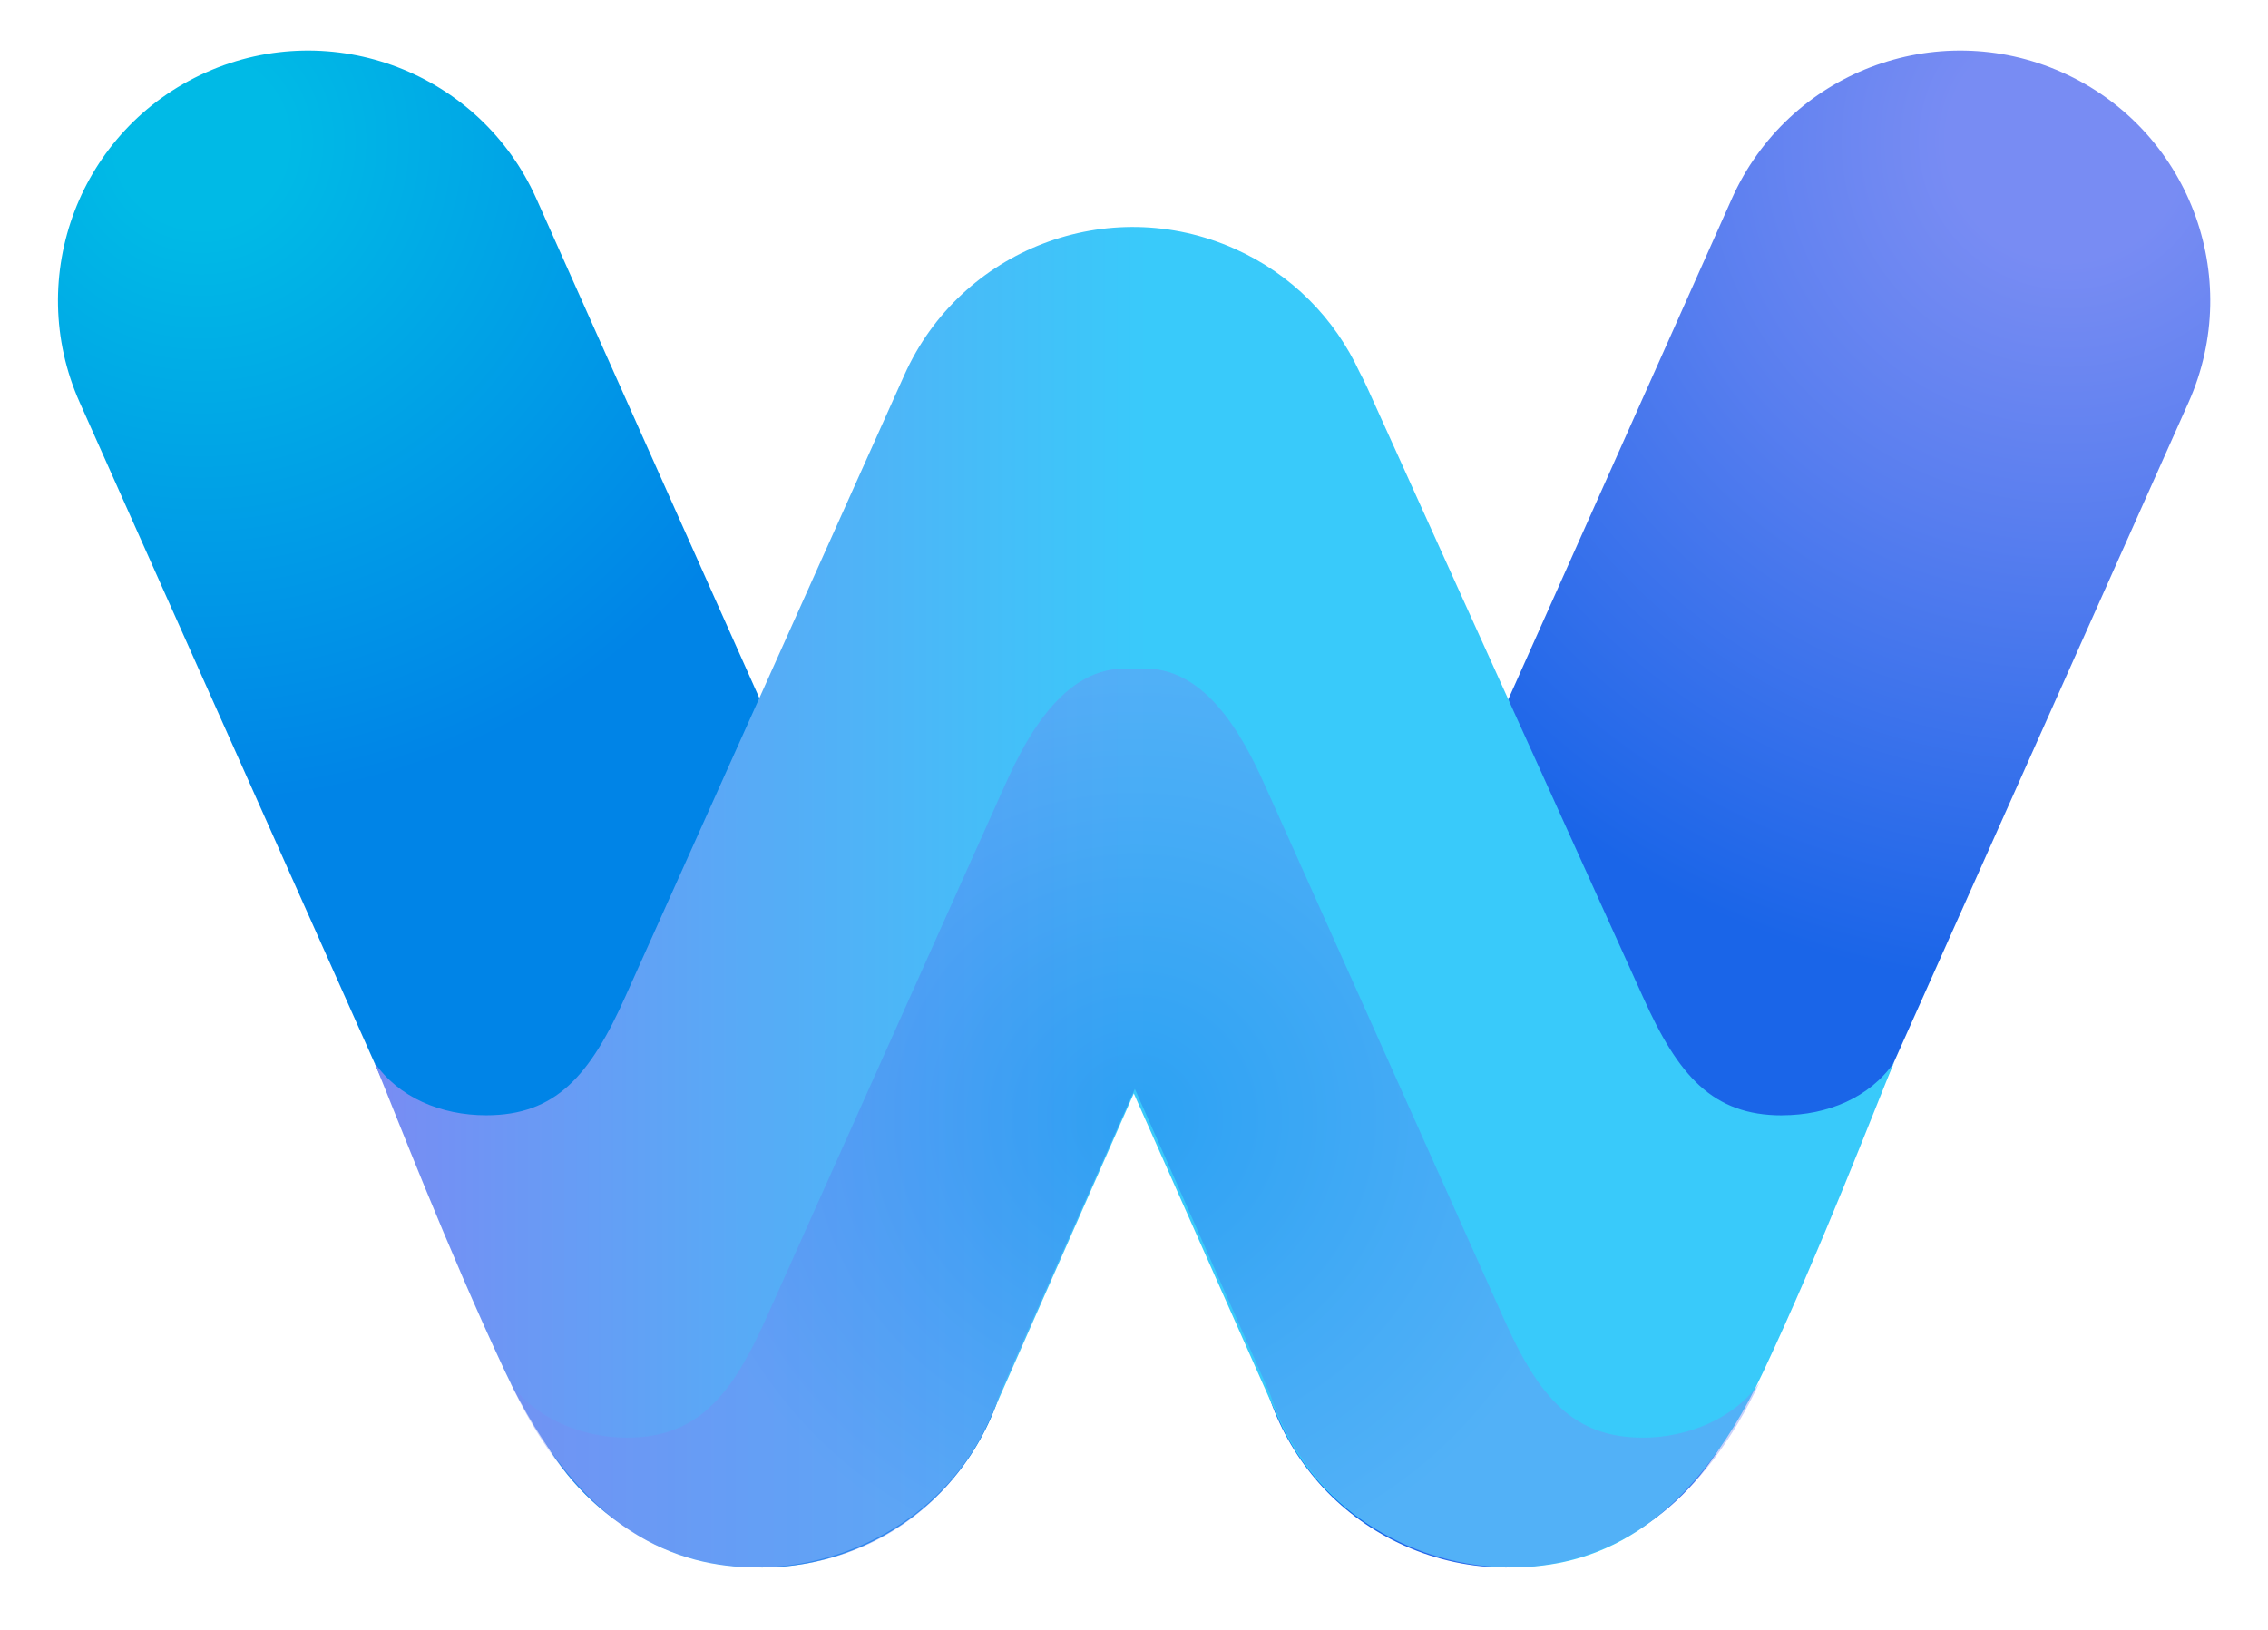
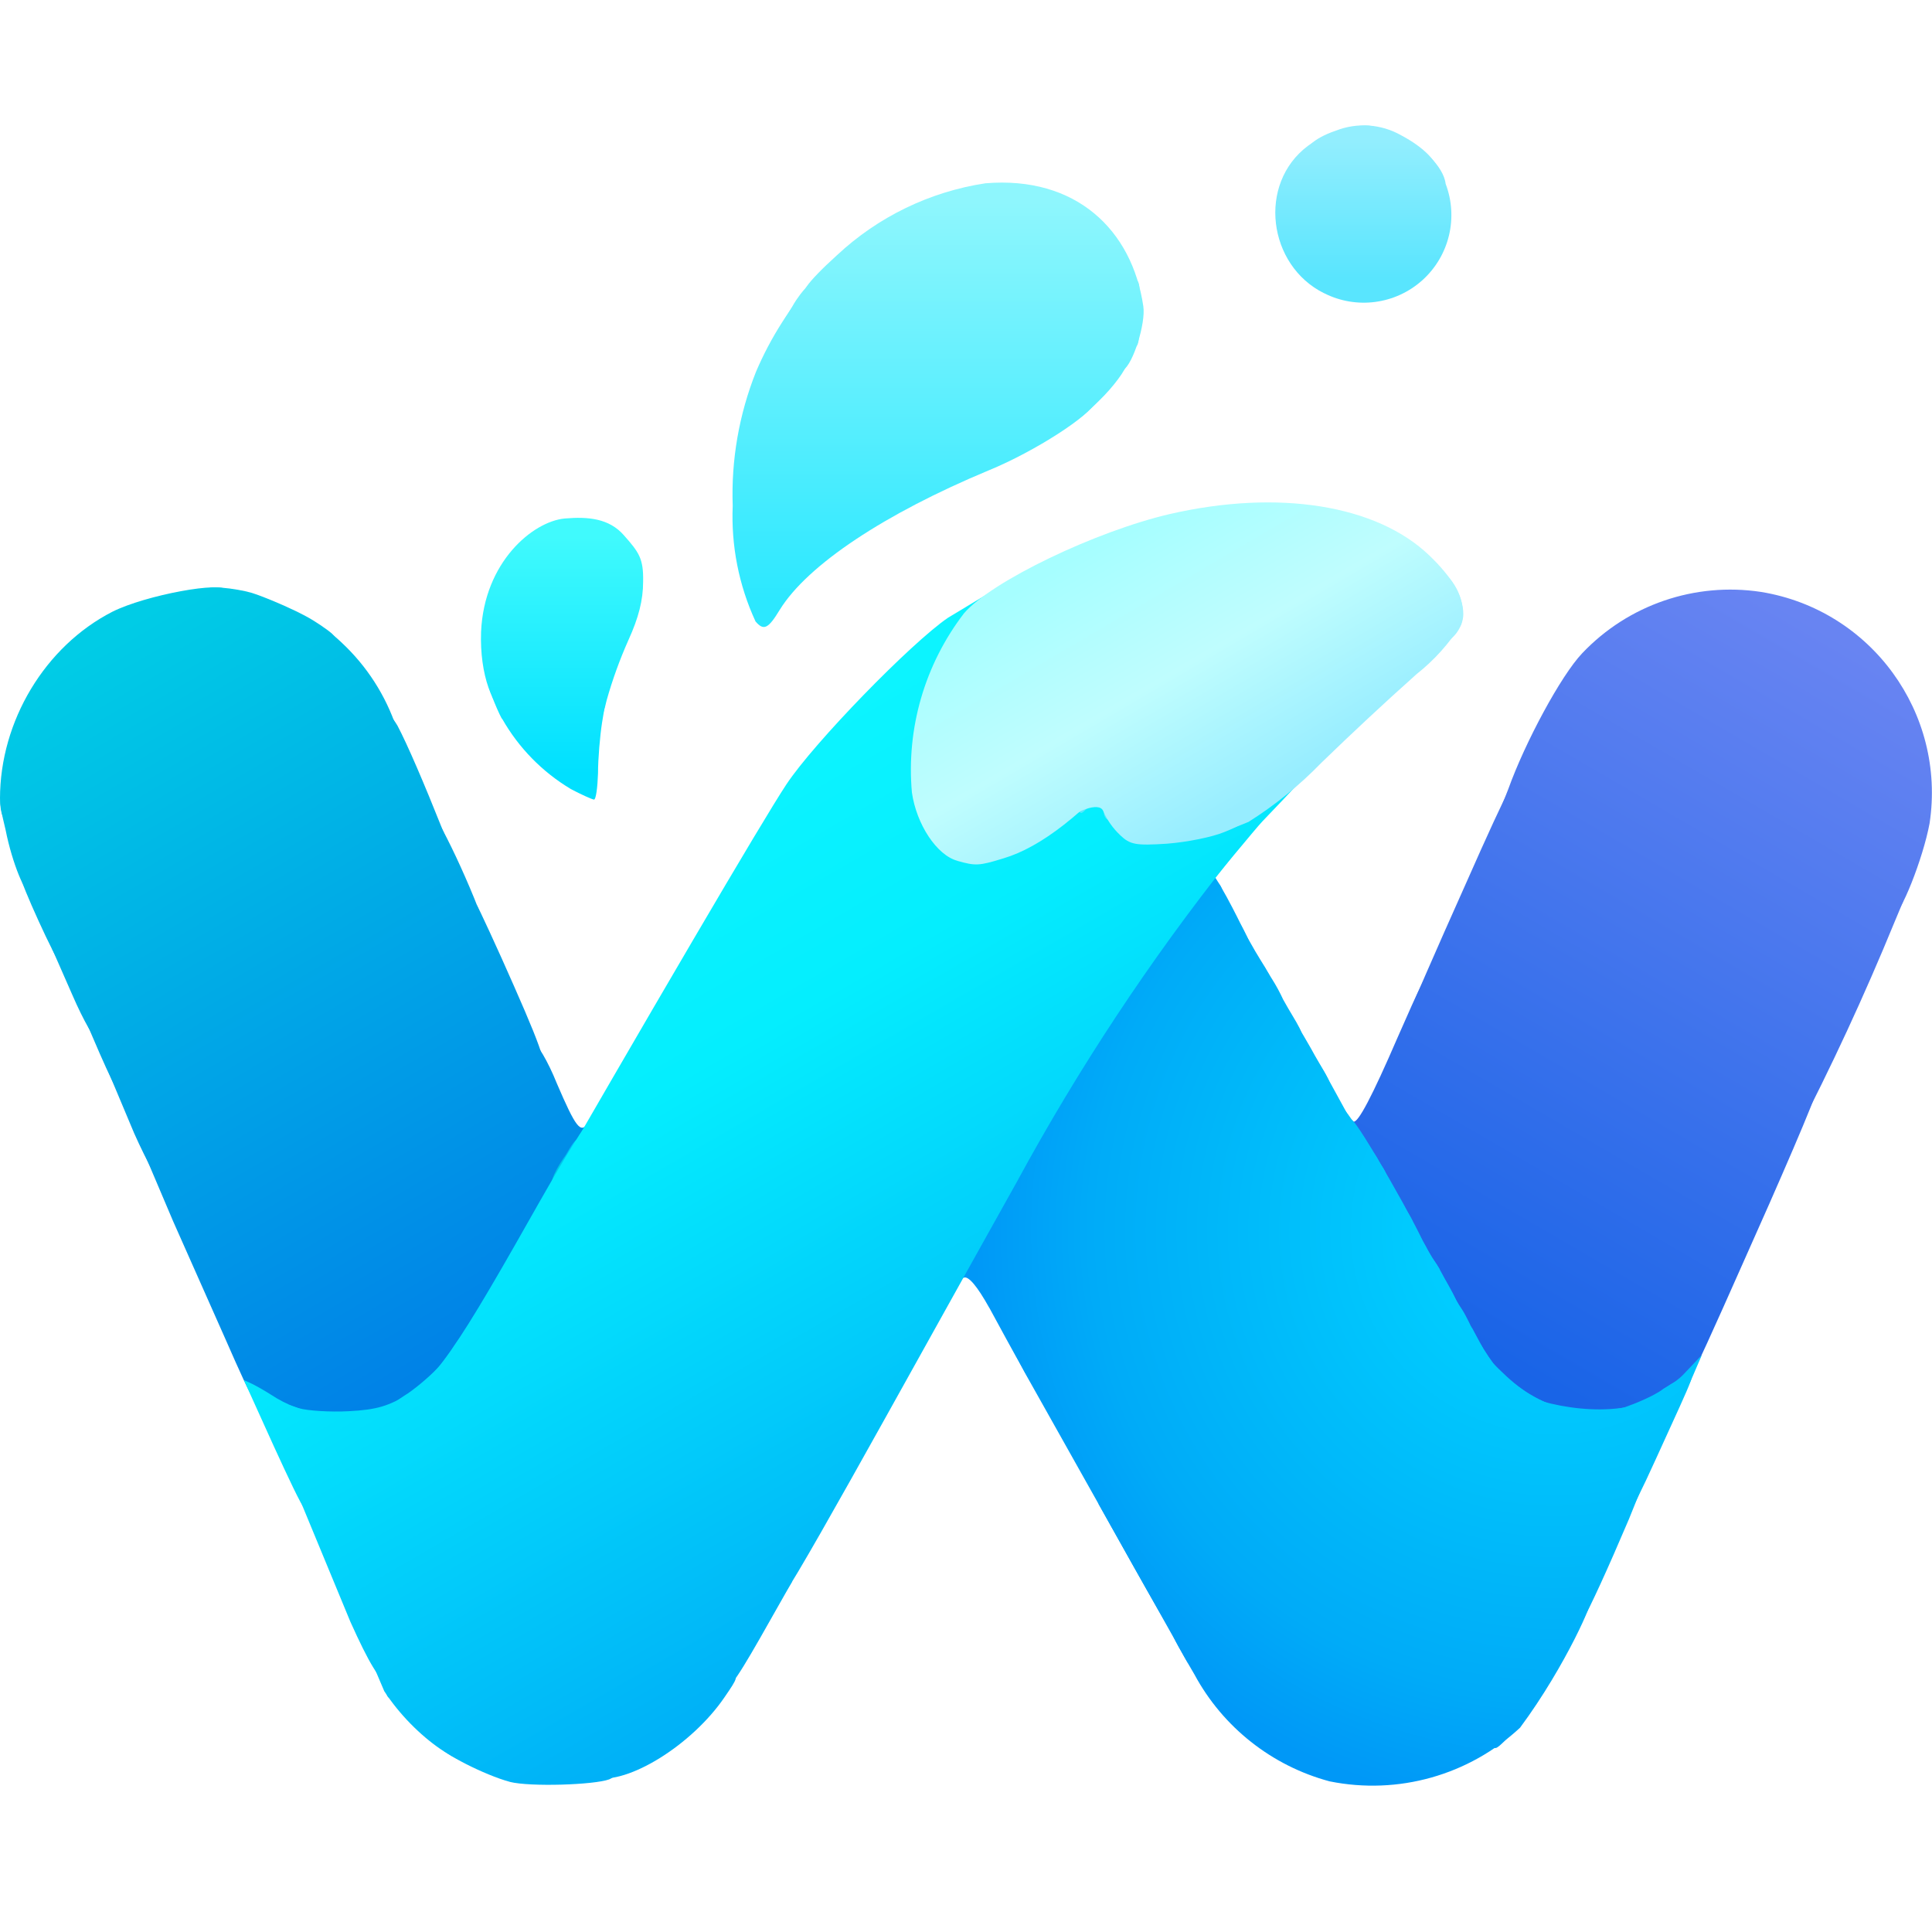
- <svg xmlns="http://www.w3.org/2000/svg" width="100%" height="100%" viewBox="0 0 32 23" fill="none">
-   <path d="M21.249 22.119C22.599 22.119 23.887 21.34 24.473 20.027L30.878 5.68C31.672 3.901 30.874 1.815 29.095 1.021C27.315 0.226 25.229 1.025 24.435 2.804L18.03 17.151C17.236 18.93 18.034 21.016 19.814 21.811C20.28 22.019 20.769 22.119 21.25 22.119H21.249Z" fill="url(#paint0_radial_111_261)" />
-   <path d="M10.752 22.119C9.402 22.119 8.115 21.34 7.528 20.027L1.125 5.68C0.331 3.901 1.129 1.815 2.908 1.021C4.688 0.226 6.774 1.025 7.568 2.804L13.973 17.151C14.767 18.93 13.969 21.016 12.189 21.811C11.723 22.019 11.234 22.119 10.752 22.119Z" fill="url(#paint1_radial_111_261)" />
-   <path d="M25.142 15.739C24.167 15.739 23.678 15.184 23.177 14.059L19.293 5.475C19.258 5.398 19.221 5.323 19.181 5.248C18.836 4.502 18.23 3.871 17.419 3.51C15.64 2.716 13.554 3.514 12.759 5.294L8.826 14.057C8.325 15.184 7.836 15.738 6.861 15.738C6.218 15.738 5.623 15.485 5.283 14.993C5.564 15.675 6.311 17.617 7.123 19.348C8.205 21.653 9.57 22.117 10.673 22.117C12.024 22.117 13.372 21.356 13.959 20.043L15.997 15.43L18.047 20.043C18.632 21.356 19.982 22.117 21.332 22.117C22.435 22.117 23.801 21.652 24.883 19.348C25.695 17.619 26.441 15.675 26.723 14.993C26.383 15.485 25.788 15.738 25.144 15.738L25.142 15.739Z" fill="url(#paint2_linear_111_261)" />
-   <path opacity="0.4" d="M23.182 20.287C22.208 20.287 21.718 19.731 21.217 18.607C21.217 18.607 18.714 13.02 17.881 11.157C17.632 10.601 17.109 9.434 16.158 9.434C16.108 9.434 16.061 9.436 16.012 9.44C15.964 9.436 15.916 9.434 15.867 9.434C14.915 9.434 14.393 10.601 14.144 11.157C13.309 13.019 10.808 18.607 10.808 18.607C10.306 19.733 9.817 20.287 8.843 20.287C8.199 20.287 7.542 20.005 7.202 19.513C7.95 21.11 9.079 22.119 10.728 22.119C12.376 22.119 13.64 21.092 14.105 19.671C14.105 19.671 15.062 17.511 16.012 15.366C16.963 17.511 17.92 19.671 17.92 19.671C18.385 21.092 19.721 22.119 21.297 22.119C22.874 22.119 24.075 21.11 24.823 19.513C24.483 20.005 23.826 20.287 23.182 20.287V20.287Z" fill="url(#paint3_radial_111_261)" />
-   <defs>
-     <radialGradient id="paint0_radial_111_261" cx="0" cy="0" r="1" gradientUnits="userSpaceOnUse" gradientTransform="translate(29.1918 1.94021) rotate(-180) scale(12.0532)">
-       <stop offset="0.14" stop-color="#788CF3" />
-       <stop offset="0.46" stop-color="#587EEF" />
-       <stop offset="1" stop-color="#1A65E8" />
-     </radialGradient>
-     <radialGradient id="paint1_radial_111_261" cx="0" cy="0" r="1" gradientUnits="userSpaceOnUse" gradientTransform="translate(2.80978 1.94021) scale(12.0532)">
-       <stop offset="0.1" stop-color="#00BAE6" />
-       <stop offset="0.78" stop-color="#0084E7" />
-     </radialGradient>
-     <linearGradient id="paint2_linear_111_261" x1="5.283" y1="12.661" x2="26.72" y2="12.661" gradientUnits="userSpaceOnUse">
-       <stop stop-color="#788CF3" />
-       <stop offset="0.25" stop-color="#57ABF6" />
-       <stop offset="0.51" stop-color="#39CAFA" />
-       <stop offset="0.86" stop-color="#39CAFA" />
-     </linearGradient>
-     <radialGradient id="paint3_radial_111_261" cx="0" cy="0" r="1" gradientUnits="userSpaceOnUse" gradientTransform="translate(16.0125 15.7768) scale(7.67605)">
-       <stop stop-color="#1A65E8" />
-       <stop offset="0.54" stop-color="#587EEF" />
-       <stop offset="0.86" stop-color="#788CF3" />
-     </radialGradient>
-   </defs>
+ <svg xmlns="http://www.w3.org/2000/svg" height="100%" viewBox="0 0 32 32" width="100%">
+   <linearGradient id="a" gradientUnits="userSpaceOnUse" x1="23.973" x2="30.607" y1="22.059" y2="10.658">
+     <stop offset="0" stop-color="#1964e7" />
+     <stop offset="1" stop-color="#6884f2" />
+   </linearGradient>
+   <linearGradient id="b" gradientUnits="userSpaceOnUse" x1="1.43" x2="8.064" y1="10.723" y2="22.123">
+     <stop offset="0" stop-color="#00cce6" />
+     <stop offset="1" stop-color="#0082e7" />
+   </linearGradient>
+   <radialGradient id="c" cx="25.744" cy="20.384" gradientUnits="userSpaceOnUse" r="9.629">
+     <stop offset=".2" stop-color="#00cdff" />
+     <stop offset=".5" stop-color="#00bcfa" />
+     <stop offset=".8" stop-color="#00abf8" />
+     <stop offset="1" stop-color="#0098f7" />
+   </radialGradient>
+   <linearGradient id="d" gradientUnits="userSpaceOnUse" x1="9.32" x2="16.019" y1="14.33" y2="25.923">
+     <stop offset="0" stop-color="#0cf4ff" />
+     <stop offset=".3" stop-color="#04eefe" />
+     <stop offset="1" stop-color="#00b1f7" />
+   </linearGradient>
+   <linearGradient id="e" gradientUnits="userSpaceOnUse" x1="9.32" x2="9.32" y1="8.887" y2="12.816">
+     <stop offset="0" stop-color="#40fafd" />
+     <stop offset="1" stop-color="#00e0ff" />
+   </linearGradient>
+   <linearGradient id="f" gradientUnits="userSpaceOnUse" x1="15.503" x2="15.503" y1="3.348" y2="9.982">
+     <stop offset="0" stop-color="#8ef6fd" />
+     <stop offset="1" stop-color="#2be8ff" />
+   </linearGradient>
+   <linearGradient id="g" gradientUnits="userSpaceOnUse" x1="22.556" x2="22.556" y1="2.349" y2="4.604">
+     <stop offset="0" stop-color="#92eefe" />
+     <stop offset="1" stop-color="#59e5fe" />
+   </linearGradient>
+   <linearGradient id="h" gradientUnits="userSpaceOnUse" x1="18.273" x2="20.785" y1="8.951" y2="13.235">
+     <stop offset="0" stop-color="#a6feff" />
+     <stop offset=".5" stop-color="#bffdfe" />
+     <stop offset="1" stop-color="#97edff" />
+   </linearGradient>
+   <path d="m25.579 23.567c-.354-.112-.677-.307-.939-.57-.335-.361-2.331-3.984-2.331-4.244 0-.143.034-.21.109-.176.075.025.31-.419.73-1.392.704-1.602.721-1.619 1.308-1.174 1.602 1.224 3.028 1.853 4.52 1.979.629.059.797.134.797.369 0 .084.268-.294.302-.277.042.008-.629 1.552-1.208 2.843-.99 2.231-1.065 2.373-1.35 2.508-.335.168-1.577.252-1.937.134z" fill="url(#a)" />
+   <path d="m4.621 23.5c-.369-.151-.377-.159-.889-1.325l-.864-1.946-.52-1.224.57.461c.394.008 1.283-.201 2.239-.537l.948-.302c.302-.092.436-.168.436-.268 0-.084.084-.168.193-.193.101-.025.537-.193.964-.386.428-.193.83-.344.897-.344.067 0 .126-.034.126-.084 0-.042.05-.084.109-.084s.243.302.394.679c.31.721.394.839.512.654.05-.084.075-.042.075.126 0 .285-1.971 3.799-2.382 4.227-.444.478-.839.629-1.686.663-.57.017-.847-.008-1.124-.117z" fill="url(#b)" />
+   <g fill="url(#c)">
+     <path d="m25.663 23.559c0-.042-.109-.084-.252-.084-.21 0-.252-.034-.252-.21 0-.185-.034-.21-.294-.21-.285 0-.294-.008-.294-.31v-.31l.319.302c.344.335.679.52 1.09.612.369.075.361.294-.025.294-.159 0-.294-.034-.294-.084z" />
+     <path d="m26.141 23.425c0-.059.562-.05.772-.117.168-.059.461-.176.637-.302.352-.235.419-.218.344.092-.042.151-.109.21-.26.21-.126 0-.21.05-.21.117 0 .126-.252.218-.604.218-.151 0-.671-.134-.671-.218zm-9.754-1.761c-.201-.361-.344-.528-.419-.503-.084.034-.117-.025-.117-.176 0-.394 1.862-3.606 3.07-5.292.671-.939.788-1.065 1.023-1.09.226-.025.268.008.319.201.034.126.025.277-.017.335-.485.628-.917 1.296-1.292 1.996 0 .067-.075.268-.159.444-.604 1.352-1.158 2.725-1.661 4.118-.025.101-.075.185-.117.185s.335 1.191.335 1.283c0 .327-.663-.956-.964-1.501zm7.598.176c0-.361.117-.377.294-.042.168.319.159.335-.084.335-.185 0-.21-.034-.21-.294z" />
+     <path d="m23.566 21.085c0-.361.117-.369.294-.034.168.319.436.696.193.696-.185 0-.486-.403-.486-.663zm-.419-.755c0-.235-.034-.294-.159-.294-.176 0-.26-.159-.26-.512 0-.185-.042-.243-.168-.243-.101 0-.185-.075-.218-.201-.067-.277-.084-.57.042-.537.117.042 1.183 1.937 1.183 2.03 0 .025-.092.05-.21.05-.185 0-.21-.034-.21-.294z" />
+     <path d="m25.328 23.475c0-.042-.075-.084-.168-.084-.092 0-.168-.059-.168-.126 0-.067-.059-.126-.134-.126-.21 0-.369-.218-.369-.495 0-.31.067-.319.243-.067.255.307.584.543.956.688.335.084.285.294-.067.294-.159 0-.294-.034-.294-.084zm-8.521-1.241c-.101-.235-.176-.512-.059-.587.042-.034.101-.134.134-.226.092-.344 1.375-3.514 1.635-4.059.075-.159.143-.352.143-.428.124-.28.276-.547.453-.797.243-.369.344-.554.226-.419-.117.143-.495.671-.822 1.191-.335.52-.637.939-.671.948-.042 0-.067-.134-.067-.294 0-.252.025-.294.21-.294.159 0 .218-.059.285-.31.05-.176.092-.386.092-.461 0-.084.042-.151.092-.151.134 0 .319-.26.327-.436 0-.084.042-.151.084-.151.05 0 .084-.05.084-.117s.059-.134.126-.168c.067-.025.126-.101.126-.168 0-.059.059-.134.126-.168.067-.025.126-.084.126-.126 0-.101.47-.595.562-.595.092 0 .512.839.587 1.006.025.067-.176 0-.21 0-.034 0-.126.126-.193.277l-.897 1.778c-.419.83-.788 1.627-.822 1.761-.075.319-.637 1.736-.939 2.365-.327.679-.453.864-.612.864-.075 0-.084-.134-.126-.235zm6.844-.981c0-.361.084-.369.277-.05.185.319.185.344-.067.344-.185 0-.21-.034-.21-.294z" />
+     <path d="m23.231 20.498c0-.361.092-.377.277-.05.352.621.26.486-.067.344-.168-.075-.21-.034-.21-.294z" />
+   </g>
+   <path d="m2.784 19.81c-.109-.126-.361-.587-.562-1.04l-.486-1.157.537.302c1.006-.117 5.275-2.172 5.275-2.533 0-.092.31-.453.352-.386.017.017.344.721.612 1.333.537 1.216.604 1.476.377 1.401-.296.036-.582.124-.847.26l-.998.428-.294.117.377-.042c.495-.05.294.067-.57.327-.352.101-.872.268-1.149.369-.537.185-2.013.595-2.222.621-.067.008-.143.059-.168.117-.025.067-.109.017-.235-.117z" fill="url(#b)" />
+   <path d="m2.181 18.342c0-.084-.05-.151-.109-.151-.101 0-.285-.419-.679-1.342-.017-.025.352-.017.746-.159 1.384-.503 2.6-1.166 3.774-2.055.713-.554.881-.704.881-.839 0-.075.059-.134.126-.134.067 0 .126-.034.126-.084 0-.042.05-.084.109-.084.109 0 .847 1.619.931 2.055.05.226.042.235-.059.109-.143-.176-.226-.193-.226-.034 0 .319-3.262 1.954-5.032 2.516-.252.084-.486.193-.52.252-.042.059-.067.042-.067-.05z" fill="url(#b)" />
+   <path d="m6.458 23.324c0-.034.109-.126.243-.21.126-.075.377-.277.545-.453l.302-.31v.277c0 .294-.159.512-.369.512-.075 0-.134.059-.134.126 0 .084-.092.126-.294.126-.159 0-.294-.034-.294-.067z" fill="url(#d)" />
+   <path d="m1.199 16.481-.335-.763.226-.05c.738-.159 2.357-1.006 3.279-1.719.612-.47 1.753-1.619 1.753-1.761 0-.067.042-.117.084-.117.05 0 .084-.059.084-.126 0-.067.05-.117.109-.126.034 0 .084.034.185.201.168.319.444.964.738 1.702l.21.478c.042.109-.101-.034-.151-.034-.05 0-.084-.059-.084-.126s-.059-.126-.126-.126-.126.059-.126.134c0 .134-.168.285-.881.839-1.082.822-2.466 1.593-3.514 1.962l-.679.252c-.134.059-.294.117-.344.126-.05.017-.243-.319-.428-.746z" fill="url(#b)" />
+   <path d="m22.023 29.505c-.958-.257-1.768-.897-2.239-1.77-.47-.805-.478-.822-.176-.822.134 0 .512-.126.822-.268.617-.298 1.316-.384 1.988-.243.669.403 1.258.926 1.736 1.543l.377.478.461-.05 1.317-1.803c.134-.159-.361 1.006-1.132 2.046-.847.787-2.02 1.118-3.153.889zm3.556-6.03c0-.176.084-.201.403-.117.302.084.226.285-.109.285-.235 0-.294-.034-.294-.168z" fill="url(#c)" />
+   <path d="m16.975 22.737c-.252-.47-.252-.478-.101-.637.226-.243 1.208-2.466 1.359-3.086.092-.394 1.77-3.749 1.929-3.858.067-.05.067-.067 0-.067-.05 0-.092-.059-.092-.126 0-.252.201-.117.461.319.252.411.294.73.101.73-.117 0-1.828 3.539-1.887 3.9-.143.709-.404 1.39-.772 2.013-.285.595 1.677 5.586 1.711 5.636zm7.766.226v-.252l.252.176c.369.26.377.335.05.335-.277 0-.302-.017-.302-.26zm2.784.067c0-.025.201-.101.361-.268l.302-.319-.151.352c-.092.226-.185.344-.294.344-.084 0-.218-.092-.218-.109zm-3.455-1.023c0-.369.075-.369.319 0l.176.327-.243-.034c-.235 0-.252-.025-.252-.294zm-1.174-2.097c0-.369.075-.369.319 0l.185.327-.252-.034c-.235 0-.252-.025-.252-.294zm-.419-.755c0-.369.075-.369.319 0l.218.386-.285-.092c-.235 0-.252-.025-.252-.294z" fill="url(#c)" />
+   <path d="m8.093 15.793c-.075-.117-.117-.235-.101-.26.025-.025.109.075.185.218.159.319.117.344-.084.042z" fill="url(#b)" />
+   <path d="m6.433 28.113c-.034-.025-.059-.159-.059-.294 0-.21.025-.235.294-.235.277 0 .294.017.294.294 0 .268-.025.294-.235.294-.134 0-.268-.025-.294-.059z" fill="#00b0e7" />
+   <path d="m1.04 16.019c.034-.042 0-.05-.042-.067-.067-.025-.679-1.375-.646-1.409.025-.025.981-.411 1.619-.654.143-.059.268-.126.294-.151.025-.034.285-.235.587-.461 1.04-.763 2.172-1.979 2.298-2.466.117-.478.185-.486.587-.092.404.401.701.897.864 1.443.025.193.008.235-.092.193-.084-.034-.134-.008-.134.075 0 .151-1.124 1.283-1.753 1.77-.671.52-1.619 1.065-2.415 1.401-.428.176-.696.335-.696.411 0 .109-.008.109-.084 0-.05-.075-.109-.092-.143-.042-.084.109-.302.159-.243.05z" fill="url(#b)" />
+   <path d="m8.445 29.513c-.411-.109-1.149-.486-1.149-.587 0-.05.134-.084.294-.084.159 0 .294.025.294.067 0 .034.369.05.814.042.579-.017.881.008 1.057.101.116.061.24.103.369.126.159 0 .134.226-.034.294-.252.092-1.308.126-1.644.042z" fill="url(#d)" />
+   <path d="m24.741 28.801c0-.092-.059-.117-.193-.084-.159.042-.268-.042-.637-.495-.465-.611-1.036-1.134-1.686-1.543-.168-.067-.436-.101-.637-.075-.403.042-1.342.453-1.577.696-.185.176-.369.226-.352.084 0-.05-.025-.101-.067-.109-.067-.017-.31-.419-1.082-1.803l-.319-.57h.26c.168 0 .252.042.252.126 0 .134.134.176.185.059.017-.034.344-.327.738-.637.679-.562.704-.587.679-.897-.017-.319-.017-.327.26-.327.26 0 .31.059.738.721.252.403.713.956 1.015 1.25.696.654 1.157.83 1.912.746.361-.042.512-.025.512.042 0 .05.042.092.101.092.05 0 .277.151.495.335.226.185.486.335.604.335.109 0 .277.017.302.042-.143.26-.671 1.367-1.082 1.795-.453.486-.419.419-.419.218zm-7.296-5.25c-.302-.52-.361-.814-.201-.956.505-.873.912-1.798 1.216-2.759.05-.268.252-.822.453-1.224.193-.411.335-.763.31-.788-.025-.025 0-.05.05-.05.059 0 .092-.025.084-.059-.034-.092.906-2.038 1.09-2.239.151-.168.176.017.428.419.252.403.252.411.101.663-.478.809-.929 1.634-1.35 2.474-.369.73-.444.948-.428 1.283.017.444-.168 1.057-.604 2.004-.159.352-.319.755-.352.889-.024.134-.085.259-.176.361-.067.05-.117.185-.117.294 0 .344-.21.218-.503-.31zm9.234-.034c.017-.084.126-.168.235-.185.117-.017.252-.067.302-.109.059-.042.126-.059.151-.025.034.025.059.008.059-.042 0-.059.042-.101.092-.101.059 0 .134-.084.21-.143.151-.126.109-.126.117.126 0 .185-.05.294-.143.327-.084.034-.176.092-.201.134-.034.042-.235.101-.453.126-.344.034-.394.025-.369-.109zm-2.273-.721c0-.05-.059-.143-.126-.21-.126-.134-.176-.704-.059-.704.05 0 .201.21.554.78l.134.226h-.252c-.134 0-.252-.042-.252-.092zm-.671-1.375c0-.369.075-.369.319 0l.201.344-.268-.05c-.235 0-.252-.025-.252-.294zm-.419-.755c0-.235-.034-.294-.168-.294-.134 0-.168-.059-.168-.294 0-.159.025-.294.05-.294.075 0 .361.369.369.461 0 .05.092.226.21.403l.243.386-.285-.075c-.235 0-.252-.025-.252-.294zm-.755-1.342c0-.344.042-.361.26-.101.21.26.201.394-.05.394-.185 0-.21-.034-.21-.294z" fill="url(#c)" />
+   <path d="m24.288 22.586c-.025-.075-.05-.243-.05-.377 0-.185-.042-.243-.168-.243-.134 0-.168-.059-.168-.302 0-.268.017-.294.134-.193.075.059.193.252.26.428.067.176.05.335.101.335.042 0 .159.025.134.067-.025.05-.017.084.025.084s.101.075.126.168c.034.134 0 .168-.151.168-.109 0-.218-.059-.243-.134zm-.805-1.686c0-.294.008-.302.159-.159.084.084.159.226.201.31.059.117 0 .159-.159.159-.176 0-.201-.042-.201-.31zm-.419-.755c0-.302 0-.302.151-.143.084.084.176.226.21.31.042.109.008.143-.151.143-.185 0-.21-.034-.21-.31zm-.419-.755c0-.302 0-.302.151-.143.084.084.176.226.21.31.042.109.008.143-.151.143-.185 0-.21-.034-.21-.31zm-.419-.696c0-.226-.134-.579.151-.168l.193.285c.034.117.008.134-.143.134-.168 0-.201-.042-.201-.252z" fill="url(#c)" />
+   <path d="m29.487 18.82c-.025-.067-.025-.176 0-.235.067-.193-.143-.285-.763-.344-1.493-.126-2.919-.755-4.52-1.979l-.335-.26-.285.444c-.151.243-.268.403-.252.352.017-.05.436-1.023.948-2.164.73-1.652.948-2.063 1.073-2.063.092 0 .386.243.663.545.671.725 1.509 1.275 2.441 1.602.603.209 1.244.284 1.879.218l1.191-.017-.151.361c-.495 1.207-1.043 2.39-1.644 3.548-.143.151-.185.151-.243-.008z" fill="url(#a)" />
+   <path d="m.646 14.854c-.042-.059-.101-.084-.134-.059-.084.042-.31-.495-.419-1.048-.143-.579-.117-.671.109-.671.285 0 1.057-.335 1.057-.461 0-.059.185-.226.403-.369.528-.356.998-.791 1.392-1.292.218-.26.31-.47.352-.797l.067-.419c.176-.042.814.084.755.117-.277-.126.403.117.839.352.143.075.352.218.428.285.176.168.109.252-.017.386-.059.059-.092.151-.059.193.067.109-.679 1.023-1.283 1.585-1.023.939-1.3 1.183-1.233 1.073.067-.117-.176.042-.344.226-.042.042-.185.126-.302.168-1.233.478-1.501.604-1.518.713-.025.101-.042.101-.092.017z" fill="url(#b)" />
+   <path d="m9.854 29.446c-.093-.018-.182-.055-.26-.109-.134-.109-1.124-.168-1.417-.084-.444.126-1.308-.47-1.812-1.241l-.193-.453.31-.126c.257-.164.503-.343.738-.537.218-.176.436-.319.486-.319s.092-.059.092-.126c0-.092.092-.126.361-.126.864 0 1.879-.814 2.742-2.197.419-.671.486-.738.73-.738.143 0 .277.05.302.109.059.151-.017 2.172-.126 3.137-.101.923-.05 1.115.285 1.115.143 0 .134.034-.092.361-.537.788-1.602 1.451-2.147 1.333z" fill="url(#d)" />
+   <path d="m25.915 27.123c0-.101-.034-.117-.143-.05-.109.059-.243-.008-.604-.335-.252-.226-.512-.411-.57-.411-.059 0-.109-.025-.109-.059 0-.042-.226-.05-.503-.042-.629.042-1.216-.151-1.644-.528l-.327-.285.302-.008c.63.13 1.278.144 1.912.042.201-.034.629-.151.948-.268.409-.128.831-.212 1.258-.252l.721-.201-.176.436c-.721 1.694-1.065 2.323-1.065 1.962zm-7.296-1.552c-.067-.042-.092-.084-.05-.084.05 0 .008-.059-.084-.126-.084-.067-.117-.126-.075-.126.05 0 .05-.025-.008-.067-.329-.438-.582-.928-.746-1.451-.025-.201.008-.302.117-.386.092-.059.185-.226.218-.369.034-.143.193-.545.352-.897.444-.973.595-1.484.554-1.887-.034-.294.025-.486.352-1.149.604-1.241 1.493-3.128 1.593-3.128.164.2.303.419.411.654.226.411.403.604.285.738-.531.72-1.024 1.467-1.476 2.239-.228.414-.365.871-.403 1.342.017.126.294.671.604 1.224.251.439.497.881.738 1.325.101.185.235.403.31.486.075.084.185.26.252.386.067.126.168.26.218.294.059.034.109.201.109.369 0 .302 0 .302-.176.143-.101-.084-.369-.461-.612-.822-.411-.637-.428-.654-.47-.411-.034.193-.21.386-.755.822-.31.244-.61.502-.897.772-.21.218-.193.218-.361.109zm7.154-1.904c-.226-.034-.277-.075-.277-.235 0-.185.025-.201.218-.126.117.05.436.084.704.084.268 0 .587-.034.704-.084.193-.067.218-.059.218.117 0 .168-.05.201-.386.252-.403.05-.704.05-1.183-.008zm-.948-.612c0-.226-.025-.252-.252-.252-.235 0-.252-.025-.252-.294 0-.369.075-.369.319 0 .129.187.291.349.478.478.369.243.369.319 0 .319-.268 0-.294-.017-.294-.252z" fill="url(#c)" />
+   <path d="m7.38 22.586c0-.101.285-.537.352-.537.034 0 .067.134.067.294 0 .26-.025.294-.21.294-.117 0-.21-.025-.21-.05z" fill="#00b2f7" />
+   <path d="m23.868 21.915c-.025-.075-.05-.243-.05-.377 0-.185-.042-.243-.159-.243-.176 0-.26-.159-.26-.512 0-.185-.042-.243-.168-.243-.134 0-.168-.059-.168-.294 0-.159.034-.294.067-.294.067 0 1.191 1.937 1.191 2.046 0 .117-.403.042-.453-.084zm-1.224-2.424c0-.361.084-.369.277-.05.185.319.185.344-.067.344-.185 0-.21-.034-.21-.294zm-.419-.772.008-.319.201.235c.268.302.26.394 0 .394-.185 0-.21-.034-.21-.31z" fill="url(#c)" />
+   <path d="m6.525 12.388c-.185-.185-.185-.235-.034-.235.059 0 .134.084.159.185.067.235.05.243-.126.05z" fill="url(#b)" />
+   <path d="m7.397 22.511c.243-.369.319-.369.319 0 0 .268-.017.294-.252.294h-.252zm1.744-2.935c0-.117.268-.545.335-.545.05 0 .084.134.084.294 0 .26-.025.294-.21.294-.117 0-.21-.017-.21-.042z" fill="#00c8e6" />
+   <path d="m0 13.227c0-1.283.746-2.524 1.862-3.095.554-.277 1.837-.512 1.887-.352.025.059.075.185.143.168.21-.084.143.025-.059.294-.117.151-.193.319-.168.369.075.21-1.006 1.384-1.694 1.845-.226.159-.419.327-.419.386 0 .126-1.199.663-1.266.562-.034-.05-.05.092-.126.168-.101.067-.159-.109-.159-.344z" fill="url(#b)" />
+   <path d="m11.565 27.861c-.075-.134-.084-.386-.034-.923.042-.403.075-1.216.084-1.803.008-.587.034-1.099.067-1.124.092-.101.067-.201-.05-.201-.059 0-.327.335-.587.738-.805 1.266-1.803 2.03-2.633 2.03-.285 0-.344.025-.31.126.034.084 0 .126-.092.126-.075 0-.319.143-.537.319-.206.175-.425.335-.654.478-.143.084-.243.201-.218.26.034.084 0 .092-.168.008-.151-.067-.319-.344-.629-1.032l-1.048-2.533c1.51.252 3.472.109 3.472.109.663-.109.151-.545.772-.335.704.252-.185.822.419.419.185-.126.419-.084.503-.134.092-.042.226.185.226.134 0-.05.31.21.386.151.235-.193.327-.537 1.677-2.843.681-1.171 1.371-2.337 2.072-3.497.738-1.183.78-1.233 1.04-1.233.26 0 .277.017.277.277 0 .143-.101.419-.21.604-.117.185-.21.419-.21.52 0 .092-.092.377-.21.629-.1.192-.171.399-.21.612-.016.147-.061.29-.134.419-.243.453-.797 2.08-1.149 3.355-.208.637-.327 1.301-.352 1.971l-.008.713-.528.931c-.436.763-.562.923-.721.923-.117 0-.243-.075-.302-.193z" fill="url(#d)" />
+   <path d="m22.283 25.622c-.478-.361-1.065-1.157-1.837-2.499-.864-1.518-1.09-1.962-1.124-2.256.075-.551.239-1.087.486-1.585.335-.688 1.266-2.348 1.375-2.441.151-.126.176-.092.528.52.185.344.369.587.294.621-.575.688-1.027 1.472-1.333 2.315-.166.359-.29.736-.369 1.124-.075.461-.067.537.143.964.126.252.277.503.335.57.05.059.101.168.101.226 0 .109.47.294.738.294.05 0 .101.034.101.075 0 .034.327 0 .738-.084.403-.084 1.099-.185 1.56-.21.679-.05.839-.084.864-.201.034-.126.059-.034.503.109.78.252 1.812.302 2.491-.268.235-.201.235-.235-.453 1.275-.461 1.015-.671 1.35-.671 1.057 0-.117-.663-.017-1.384.226-.618.245-1.281.356-1.946.327-.226-.034-.361-.025-.327.025.025.042-.067.075-.201.084-.159 0-.386-.092-.612-.268z" fill="url(#c)" />
+   <path d="m24.128 22.427c-.075-.168-.143-.411-.143-.545 0-.193-.042-.252-.159-.252-.176 0-.26-.159-.26-.512 0-.185-.042-.243-.159-.243-.176 0-.26-.159-.26-.512 0-.185-.042-.243-.159-.243-.176 0-.26-.159-.26-.512 0-.185-.042-.243-.159-.243-.084 0-.185-.059-.21-.134-.075-.193-.059-.621.017-.621.042 0 .579.923 1.208 2.055 1.124 2.013 1.141 2.055.914 2.055-.176 0-.26-.067-.369-.294z" fill="url(#c)" />
+   <path d="m9.242 19.391c.294-.621.403-.679.403-.235 0 .26-.025.294-.218.294-.117 0-.201-.025-.185-.059z" fill="#00bff9" />
+   <path d="m20.732 23.542c-.226-.386-.545-.931-.696-1.216-.277-.503-.277-.52-.126-.679.084-.101.126-.21.101-.252.069-.525.231-1.033.478-1.501.126-.243.226-.478.226-.528 0-.168.881-1.921.964-1.921.05-.008.185.176.302.394 2.424 4.437 2.826 5.074 3.43 5.384.159.092.26.159.21.168-.042 0-.025.042.042.092.092.067.067.075-.126.025-.545-.134-2.08.025-3.439.344-.453.109-.512.101-.604-.017-.059-.075-.134-.117-.159-.084-.034.034-.117.008-.185-.05-.109-.084-.117-.075-.059.025.075.126.143.503.084.503-.017 0-.218-.31-.444-.688z" fill="url(#c)" />
+   <path d="m4.931 23.668c-.185-.025-.235-.084-.235-.235 0-.185.017-.193.252-.109.143.042.52.067.83.05.47-.025.654-.084 1.006-.294l.428-.268v.243c0 .168-.042.252-.126.252-.067 0-.126.034-.126.084 0 .218-1.258.394-2.03.277z" fill="url(#d)" />
+   <path d="m25.906 23.567c.059-.042.075-.092.042-.109-.042-.025-.025-.025.034-.008l.235.025c.067 0 .117.042.117.084 0 .05-.126.084-.268.084-.193 0-.243-.025-.159-.075z" fill="url(#c)" />
+   <path d="m31.156 15.432c.092-.159-.193-.21-1.216-.226-.588.035-1.178-.045-1.736-.235-.933-.325-1.771-.875-2.441-1.602l-.503-.545-.176.226-.252.403.151-.386c.277-.772.872-1.879 1.224-2.248.761-.802 1.867-1.181 2.96-1.015 1.824.296 3.069 2.006 2.793 3.833-.109.587-.486 1.535-.612 1.535-.05 0-.067.05-.042.117.025.067-.008.143-.075.168-.067.025-.101.017-.075-.025z" fill="url(#a)" />
+   <path d="m9.477 25.06c-.585-.063-1.173-.102-1.761-.117-.763-.025-1.627-.092-1.929-.151-.302-.05-.587-.084-.646-.075-.059.017-.143-.059-.193-.159-.059-.092.117.403.084.403-.059 0-.948-2.013-.99-2.097 0-.008.193.075.444.235.514.341 1.153.436 1.744.26.763-.218 1.082-.604 2.298-2.734 1.233-2.181 1.367-2.365 1.367-1.895 0 .31-.084.47-.26.47-.126 0-.159.059-.159.294 0 .201-.042.294-.126.294-.067 0-.126.075-.126.159 0 .252-.092.428-.218.428-.067 0-.117.075-.117.159 0 .252-.092.428-.218.428-.067 0-.117.075-.117.159 0 .252-.092.428-.218.428-.067 0-.117.084-.117.201 0 .185.034.201.738.252.403.034 1.09.109 1.526.176.444.067.948.101 1.115.067.285-.042.344-.101.822-.939.285-.486.545-.906.579-.931.034-.025.084-.126.117-.226.034-.109.101-.193.143-.193s.075-.05.075-.117c0-.067.05-.176.117-.235.059-.067.143-.201.168-.302.034-.101.101-.185.143-.185.042 0 .075-.05.075-.117 0-.067.05-.176.117-.235.059-.067.143-.201.168-.302.034-.101.101-.185.143-.185s.075-.059.075-.126.042-.126.084-.126c.05 0 .084-.05.084-.117s.05-.176.109-.235c.05-.059.168-.252.26-.419.084-.168.226-.386.31-.478.092-.092.159-.21.159-.26 0-.042.042-.084.084-.084.05 0 .084-.059.084-.126 0-.067.042-.126.084-.126.05 0 .084-.059.084-.126s.042-.126.084-.126c.05 0 .084-.059.084-.126 0-.067.042-.126.084-.126.05 0 .084-.059.084-.126 0-.075.059-.151.126-.176.067-.034.126-.101.126-.168s.042-.117.084-.117c.05 0 .084-.059.084-.126 0-.075.059-.151.126-.176.067-.034.126-.101.126-.168 0-.067.042-.117.084-.117.05 0 .084-.05.084-.117s.067-.176.151-.235c.075-.059.193-.201.252-.319.26-.486.604-.755.981-.755.201 0 .277.05.361.243.151.344.537.512.923.411.176-.042.47-.101.671-.126.344-.05.352-.042.352.201-.012.157-.074.307-.176.428-1.33 1.675-2.511 3.463-3.531 5.342-2.172 3.883-3.866 6.994-3.984 6.994-.034 0-.646-2.063-.604-2.164.042-.109.604-.696.57-.788-.059-.159-.872.344-.704.126.067-.075 1.174-2.13 1.241-2.39.418-1.11.902-2.194 1.451-3.246.352-.663 2.214-1.208 2.214-1.258 0-.042.042-.084.084-.084.05 0 .084-.075.084-.168 0-.092.034-.168.075-.168.299-.419.528-.883.679-1.375 0-.075.042-.134.092-.134.05 0 .067-.075.034-.168-.034-.092-.017-.168.034-.168.05 0 .092-.075.092-.176 0-.277.595.151.755.218.109.042.084 2.902-.361.084-.025-.151-.461.411-.495.319-.042-.126.889.059.47.57-1.258 1.543-3.64 2.172-5.904 6.072-1.719 2.952-1.979 3.338-2.189 3.288-.084-.025-.159-.008-.159.042 0 .042-.034.05-.084.025-.042-.025-.084-.008-.084.034 0 .101-.126.101-.671 0z" fill="url(#d)" />
+   <path d="m9.452 13.067c-.471-.282-.861-.681-1.132-1.157-.017.008-.252-.537-.218-.554l.981.21h.956l-.067.403c-.034.218-.067.595-.067.839-.008.235-.034.436-.067.436-.042-.008-.21-.084-.386-.176z" fill="url(#e)" />
+   <path d="m7.137 22.871c.159-.159.763-1.115 1.342-2.13 2.323-4.034 4.151-7.154 4.546-7.749.461-.696 2.063-2.34 2.675-2.759l.654-.394-.252.361c-.053.277-.152.544-.294.788-.327.59-.498 1.254-.495 1.929.084.419.352.872.629 1.032.243.143.26.143.772-.109.646-.319.822-.428.964-.612.067-.092.218-.151.403-.151.268 0 .285.017.277.277-.008.143-.025.201-.05.117-.017-.075-.067-.143-.101-.143-.344 0-2.508 3.17-4.747 6.919-1.434 2.415-1.711 2.86-1.593 2.541.084-.21-.025-.352-.168-.235-.092.075-.31.067-.897-.034-.836-.142-1.678-.243-2.524-.302-.159 0-.327.101-.562.361-.114.138-.25.257-.403.352-.034.008-.151.059-.26.117-.159.084-.134.05.084-.176zm9.469-3.086c.053-.122.124-.235.21-.335.025 0-.034.151-.126.335-.053.122-.124.235-.21.335-.025 0 .034-.151.126-.335zm.419-.755c.053-.122.124-.235.21-.335.025 0-.034.151-.126.335-.053.122-.124.235-.21.335-.025 0 .034-.151.126-.335zm.344-.604c.193-.361 1.032-1.702 1.308-2.088.151-.218.277-.411.277-.444 0-.034.151-.26.335-.503.185-.243.335-.512.335-.587 0-.075.042-.117.084-.092.075.05.117-.084.109-.352-.008-.059.034-.109.075-.109.117 0 .319-.226.26-.285-.084-.084-.21-.059-.151.034.034.05-.05.059-.218.025-.185-.034-.252-.025-.218.042.042.05 0 .067-.109.042-.218-.059-.218-.277 0-.277.092 0 .168-.034.168-.084 0-.042.042-.084.092-.084.199-.056.393-.129.579-.218.439-.194.87-.406 1.292-.637.126-.151 1.208-1.174-.679.797-.084.084-.839 1.006-.939 1.115-.31.335 0-.084 0-.067-.008.034-.252.377-.545.772-.621.839-1.224 1.728-1.719 2.583-.119.209-.251.411-.394.604-.025 0 .008-.084.059-.185z" fill="url(#d)" />
+   <path d="m9.838 11.96c.05-.134-.746-.185-.914-.05-.092.075-.117.067-.117-.017 0-.092-.017-.092-.067-.017-.059.084-.117.084-.294 0-.285-.126-.503-.704-.478-1.409.05-1.157.855-1.828 1.384-1.879.394-.034.738 0 .981.277.252.285.327.386.319.772 0 .302-.075.595-.243.964-.144.323-.265.657-.361.998-.059.26-.143.47-.176.47-.042 0-.059-.05-.034-.109z" fill="url(#e)" />
+   <path d="m12.513 10.291c-.276-.598-.405-1.254-.377-1.912-.027-.76.105-1.516.386-2.222.242-.568.577-1.092.99-1.552.042 0 .075.134.075.294 0 .243-.034.294-.185.294-.143 0-.159.025-.084.101.059.059.101.168.101.252 0 .377 1.677 1.166 2.801 1.317.637.092.671.084 1.023-.117.193-.117.47-.21.612-.21.243 0 .26-.025.26-.294 0-.193.042-.294.117-.294.059 0 .134-.109.168-.252.042-.21.084-.252.302-.252.134 0 .059-.864.059-.822.361-.042-.193 1.51-1.065 2.072-.101.042.453-.109.436-.025-.059.201-.981.805-1.761 1.124-1.711.713-2.994 1.56-3.455 2.306-.193.319-.268.352-.403.193z" fill="url(#f)" />
+   <path d="m18.283 13.453c0-.151-.176-.168-.319-.025-.075.075-.101.042-.101-.168 0-.252.017-.268.294-.268s.294.017.294.294c0 .159-.034.294-.084.294-.042 0-.084-.059-.084-.126z" fill="#59e9fe" />
+   <path d="m16.144 7.146c-.455-.069-.904-.175-1.342-.319-.805-.294-1.61-.814-1.652-1.065-.017-.109-.067-.193-.126-.193-.05 0-.134.176-.168.143-.034-.042.017-.252.05-.268.034-.008.067-.042.059-.075-.008-.034.084-.168.159-.294.084-.151.185-.268.21-.294.067-.075.302-.344.453-.344.084 0 .31.117.52.26.599.406 1.271.691 1.979.839.461.075.629.059 1.35-.134.335-.096.677-.166 1.023-.21.185 0 .21.034.21.302 0 .176-.034.277-.084.243-.042-.025-.084-.025-.092.017l-.025.26c-.017.109-.226.394-.47.629-.243.243-.419.369-.386.285.05-.143.034-.143-.226.017-.47.294-.646.319-1.443.201z" fill="url(#f)" />
+   <path d="m21.931 4.857c-.931-.461-1.107-1.812-.268-2.441.268-.201.973-.453 1.174-.277.21.218.151.335.671.31 0-.017.403.294.436.595.214.561.061 1.195-.385 1.597-.446.401-1.093.487-1.628.215z" fill="url(#g)" />
+   <path d="m15.909 5.779c-.47-.084-1.317-.461-1.87-.847-.327-.226-.419-.252-.545-.168-.335.201-.134-.084.369-.537.68-.636 1.537-1.051 2.457-1.191 1.501-.126 2.432.772 2.617 2.038.042.277-.168.956-.335 1.057-.159.101-.134-.05-.134-.101 0-.042.101-.21.059-.143-.067.101.092-.034.092-.201v-.218l-.763.193c-.629.199-1.297.24-1.946.117z" fill="url(#f)" />
+   <path d="m23.785 3.037c-.235-.062-.479-.085-.721-.067-.595 0-.671-.017-.881-.226-.126-.134-.31-.235-.403-.235-.252 0-.034-.218.344-.344.354-.14.751-.112 1.082.075.377.201.604.428.654.679.034.193.025.21-.075.117z" fill="url(#g)" />
+   <path d="m18.551 13.83c-.118-.111-.212-.246-.277-.394-.067-.176-.486.034-.587.117-.109.092.26-.159.26-.361 0-.193.168-.428.772-1.073 1.048-1.124 1.501-1.476 1.912-1.476.294 0 .319.017.369.319.126.772-.034 1.853-.319 2.139-.067.059-.101.21-.075.319.034.185-.008.235-.327.361-.201.084-.621.168-.948.193-.52.034-.612.017-.78-.143z" fill="url(#h)" />
+   <path d="m20.346 13.646c.042-.059.017-.075-.075-.042-.084.034-.117.017-.101-.05.025-.059.059-.201.075-.335.025-.126.101-.285.168-.361.277-.277.503-1.459.294-1.593-.05-.025-.075-.126-.05-.21.025-.092.008-.159-.025-.159-.151 0-.923.688-1.661 1.476l-.772.83v-.302c0-.344.126-.495.394-.495.151 0 .193-.042.193-.235 0-.168.117-.352.444-.671.243-.243.461-.436.486-.436.025 0 .218-.159.428-.352.827-.757 1.872-1.236 2.986-1.367.562-.059.604-.05.805.151.243.243.344.554.268.847-.198.314-.447.592-.738.822-.536.478-1.061.968-1.577 1.468-.362.374-.768.703-1.208.981-.386.159-.411.159-.335.034z" fill="url(#h)" />
+   <path d="m15.859 14.258c-.344-.092-.679-.604-.755-1.132-.095-1.063.214-2.123.864-2.969.453-.528 2.181-1.359 3.413-1.644 1.795-.411 3.422-.151 4.294.688.377.361.562.679.562.973 0 .218-.193.47-.361.47-.059-.008-.017-.075.092-.159.226-.201.235-.428.017-.679-.134-.159-.243-.193-.629-.185-1.325.008-2.935 1.04-4.588 2.927-.822.931-1.526 1.484-2.147 1.669-.411.126-.461.126-.763.042z" fill="url(#h)" />
</svg>
